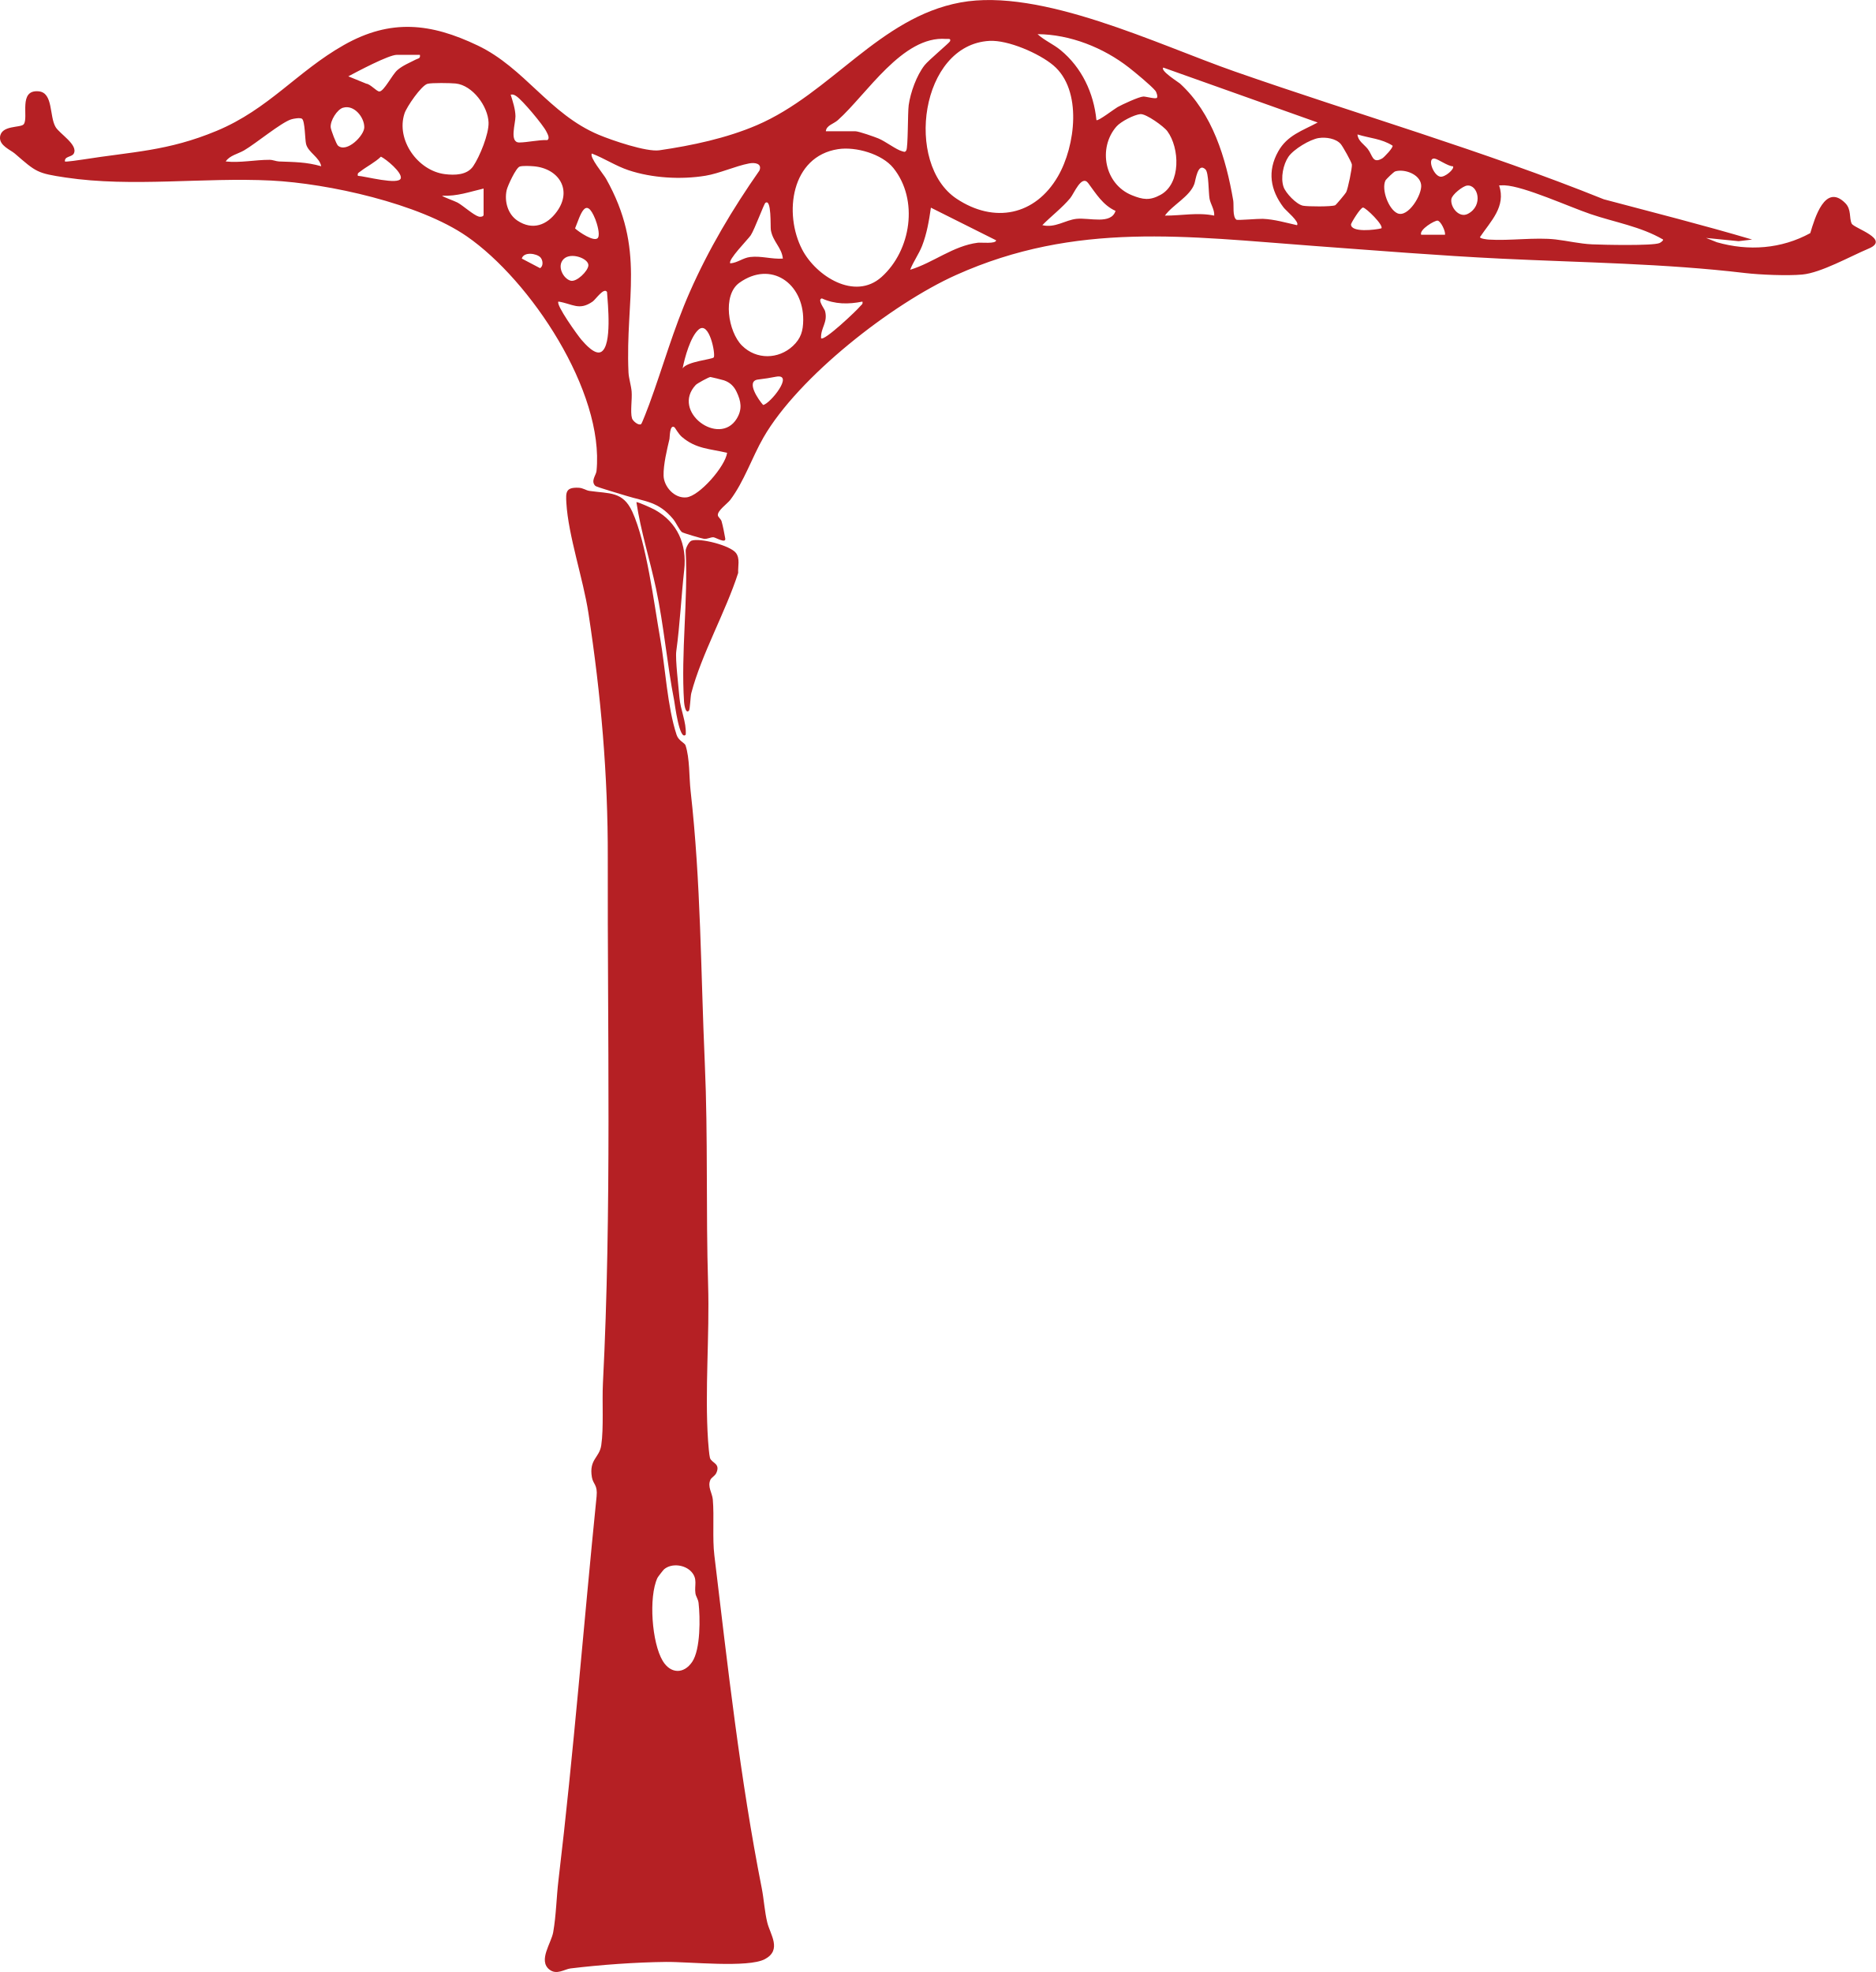
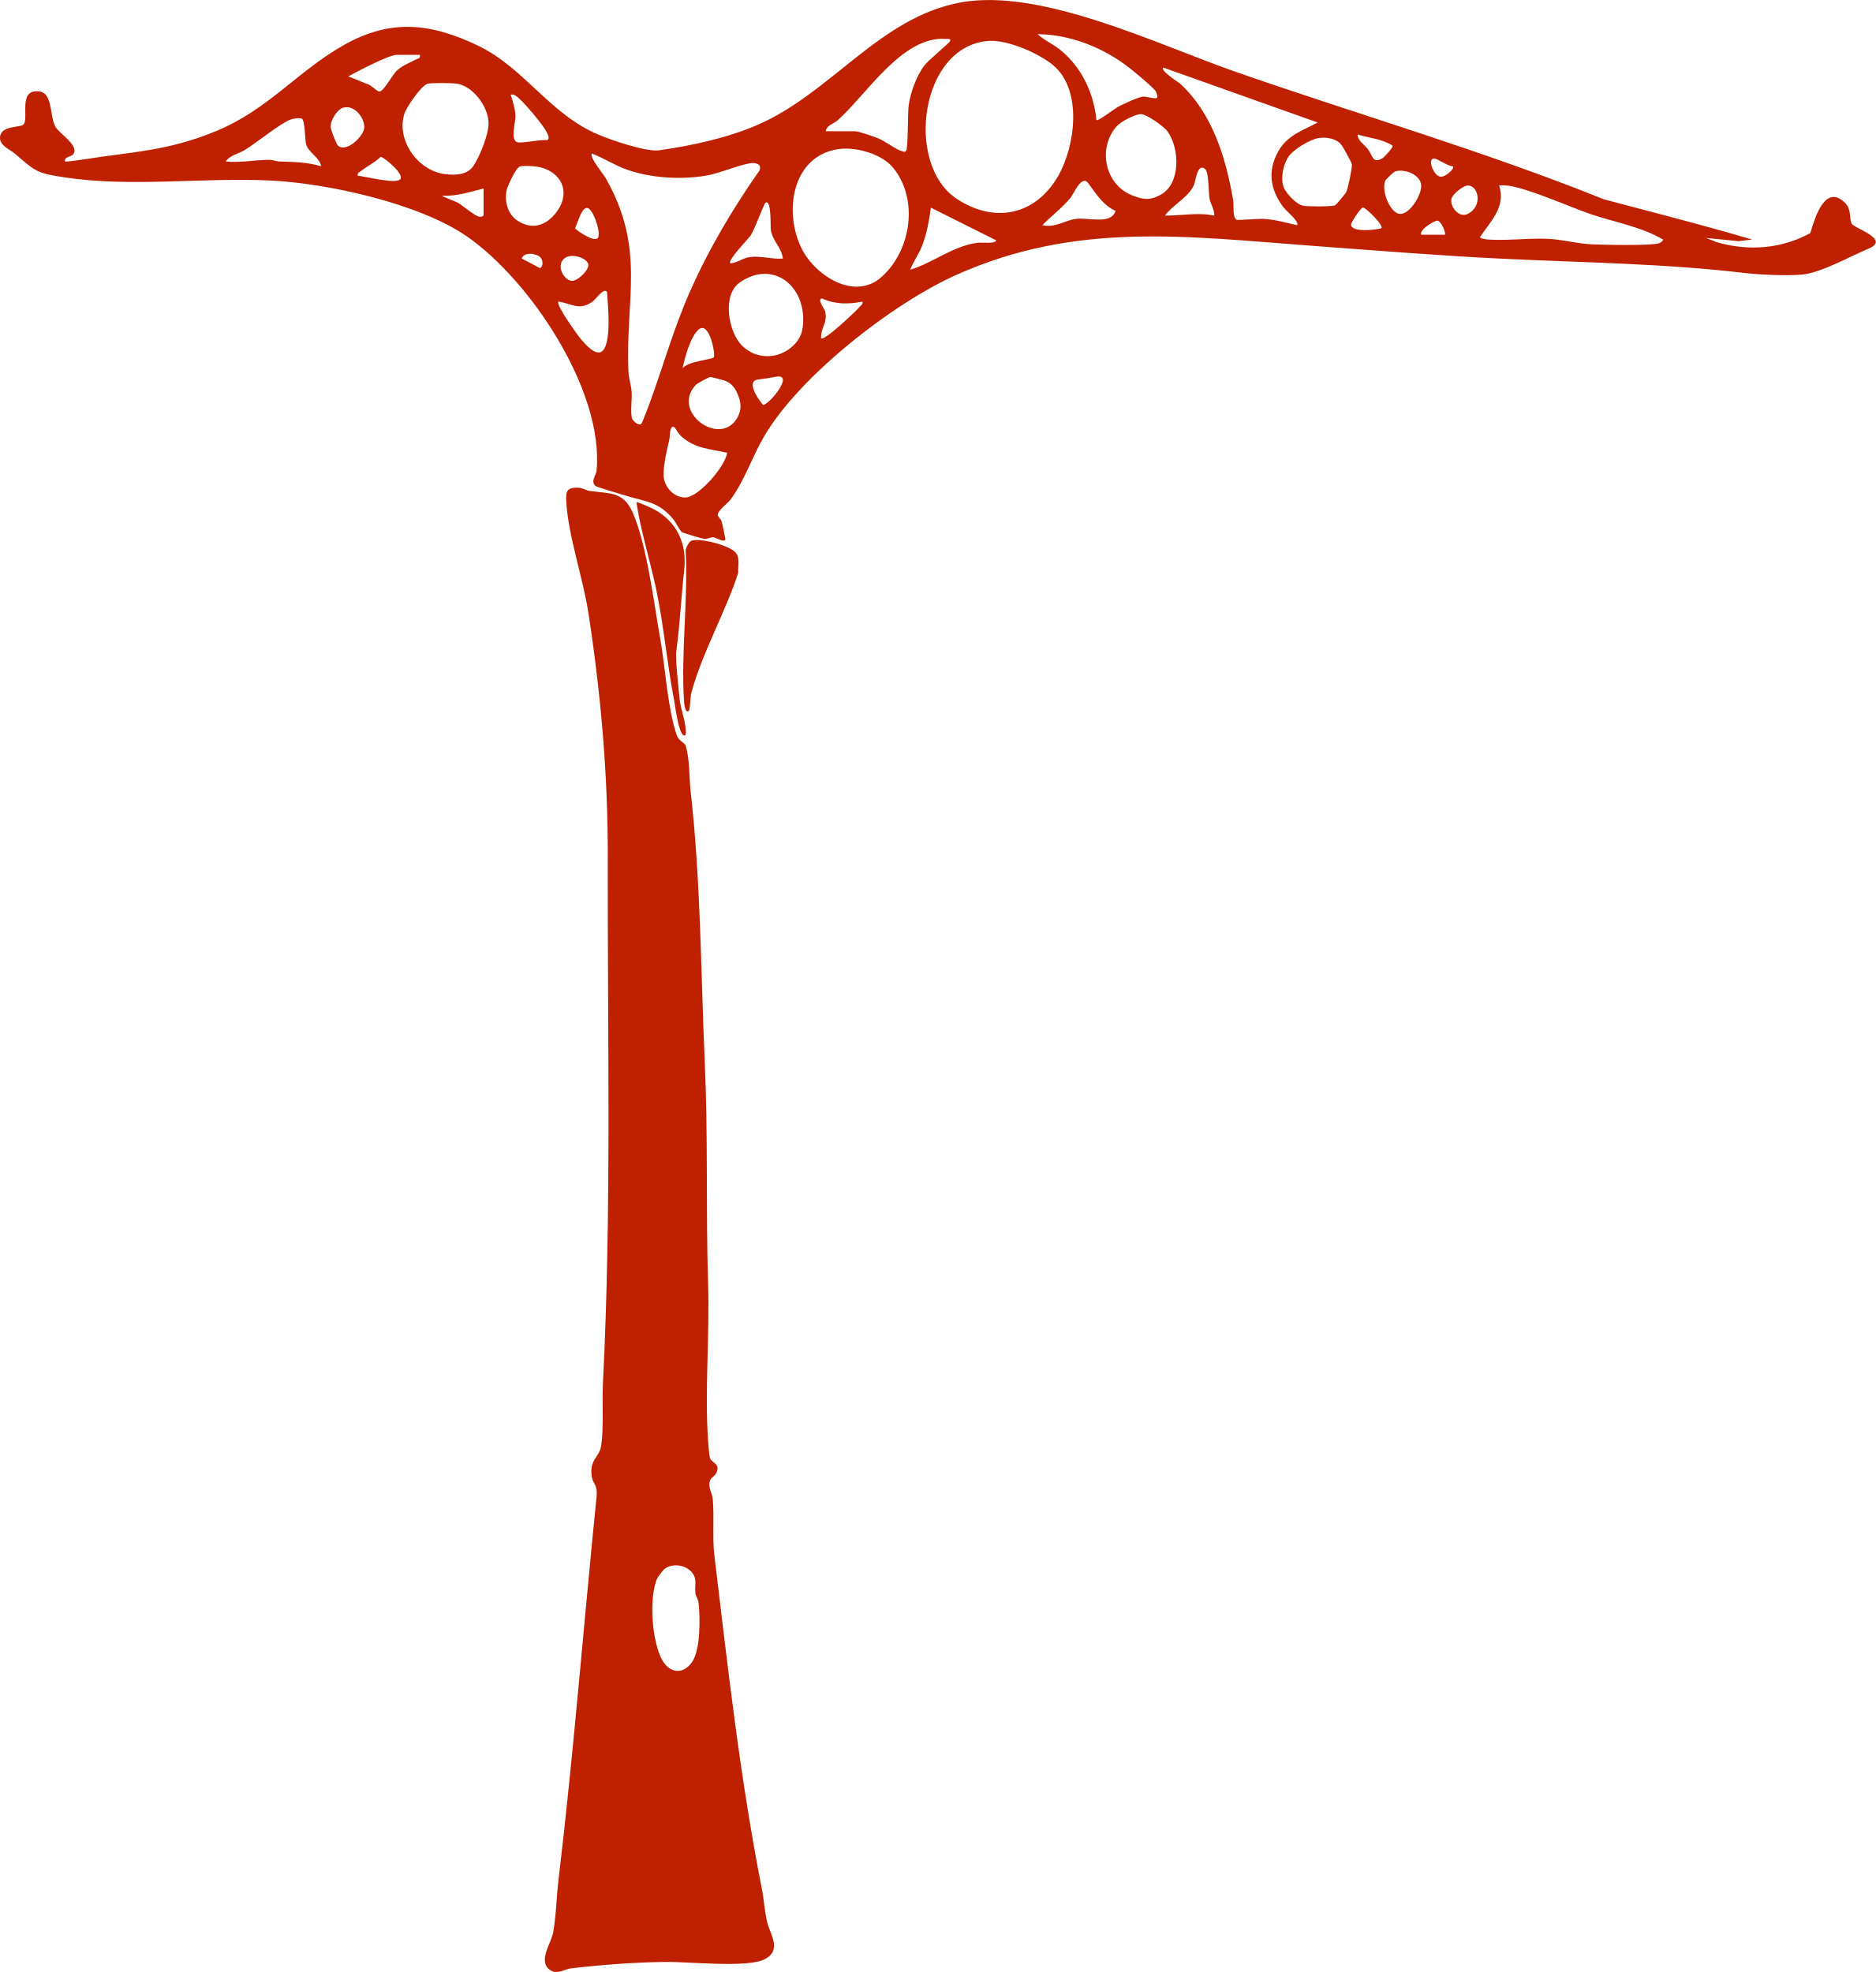
<svg xmlns="http://www.w3.org/2000/svg" id="Layer_2" data-name="Layer 2" viewBox="0 0 705.66 741.93">
  <defs>
    <style>
      .cls-1 {
-         fill: #b52024;
+         fill: #BF2100;
      }
    </style>
  </defs>
  <g id="BG">
    <g>
      <path class="cls-1" d="M659.16,90.12l-5.11.62-12.25-1.22,4.06,1.62c11.87,3.41,24.24,2.53,35.14-3.43,1.68-5.61,5.56-18.92,13.14-11.32,2.43,2.43,1.41,5.61,2.44,7.74.86,1.76,14.75,5.86,6.4,9.39-7.06,2.98-17.94,9.11-24.97,9.77-5.53.52-15.96.09-21.57-.57-30.43-3.61-60.82-3.91-91.6-5.4-23.51-1.14-47.22-3.08-70.65-4.8-47.64-3.51-89.35-9.34-134.56,10.96-23.98,10.76-59.28,38.27-72.43,61.12-4.32,7.51-7.26,16.52-12.47,23.46-1.07,1.42-5,4.13-4.67,5.88.12.65,1.15,1.34,1.39,2.19.53,1.88,1.02,4.46,1.37,6.42.38,2.12-3.63-.36-4.41-.41-1.12-.07-2.22.71-3.52.59-.76-.07-7.79-2.14-8.32-2.51-.95-.66-2.21-3.58-3.39-4.99-5.53-6.6-10.32-6.44-17.64-8.71-1.68-.52-11.13-3.28-11.57-3.7-1.87-1.8.27-4.05.43-5.59,2.98-29.92-24.87-71.76-48.78-88.3-17.89-12.38-52.21-19.93-73.62-21-25.43-1.27-52.3,2.6-77.3-1.14-10.77-1.61-11.03-2.01-19.13-9.02-1.64-1.41-5.86-2.98-5.56-6.2.42-4.6,7.76-3.38,8.91-4.82,1.96-2.47-2.17-13.13,5.64-12.39,5.51.52,3.95,9.39,6.36,13.44,1.53,2.57,8.58,6.7,6.83,9.98-.73,1.37-3.58.95-3.32,2.98.26.22,5.89-.6,6.74-.74,18.72-2.98,31.93-3.13,50.31-10.78,19.61-8.16,30.34-22.38,47.92-32.32s32.65-8.25,50.33.21,26.92,25.77,45.48,33.57c4.99,2.1,18,6.55,22.84,5.84,12.2-1.78,25.19-4.52,36.66-9.44,27.92-11.98,46.12-40.55,76.59-46.17,30.36-5.6,74.2,15.85,103.25,25.99,46.24,16.15,93.32,29.75,138.78,48.06,18.63,4.95,37.34,9.68,55.81,15.15ZM435.22,36.8c.36-.37-.07-2.02-.61-2.68-1.59-1.94-7.64-6.92-9.89-8.68-9.61-7.51-22.13-12.5-34.41-12.59,2.61,2.39,5.91,3.74,8.66,6,7.97,6.55,12.48,16.13,13.49,26.33.52.59,6.9-4.32,7.97-4.9,1.78-.99,8.06-3.91,9.69-3.96.98-.03,4.55,1.03,5.09.48ZM310.67,49.38h11.08c1.28,0,7.14,2.07,8.68,2.7,2.74,1.13,6.7,4.25,8.96,4.83.71.18,1.04.49,1.54-.32.7-1.14.52-14.27.91-17.05.68-4.78,2.96-11.15,5.97-14.99,1.49-1.9,9.3-8.4,9.56-9.01.52-1.22-.84-.84-1.48-.89-16.39-1.3-29.81,20.84-40.71,30.56-1.62,1.45-4.33,1.94-4.51,4.18ZM372.23,15.38c-26.06,1.41-32.03,46.32-12.38,59.38,14.15,9.41,29.57,6.34,38.13-8.41,6.58-11.33,9.3-32.47-1.74-41.77-5.36-4.51-17.02-9.58-24.01-9.2ZM157.97,20.63h-8.68c-3.08,0-14.93,6.32-18.26,8.09l6.79,2.77c1.51.15,3.86,2.92,4.88,2.93,1.76,0,4.8-6.37,6.87-8.12s4.56-2.7,6.86-3.91c.84-.44,1.79-.31,1.53-1.76ZM487.91,84.72c1.13-1.18-4.15-5.48-5.03-6.64-5.03-6.6-6.18-13.7-2.04-21.1,3.42-6.13,9.09-7.78,14.85-10.89l-58.07-20.66c-1.27,1.16,5.72,5.5,6.27,6,12.29,11.25,17.3,28.11,20.04,44.04.28,1.65-.36,6.13,1.2,7.2.41.28,8.18-.41,9.9-.34,4.45.19,8.58,1.43,12.88,2.39ZM160.79,31.54c-2.35.7-7.81,8.66-8.62,11.14-3.27,9.94,4.99,21.53,15.14,22.83,3.72.47,8.39.41,10.7-2.98,2.45-3.6,5.93-12.11,5.78-16.44-.22-6.11-6.01-13.99-12.33-14.67-1.87-.2-9.18-.32-10.66.12ZM192.11,35.61c.79,2.55,1.75,5.39,1.8,8.11s-2.42,9.93,1.46,9.89c3.05-.03,7.23-1.02,10.53-.91,1.1-.68,0-2.44-.39-3.25-1.24-2.5-9.01-11.8-11.28-13.27-.73-.48-1.19-.74-2.12-.57ZM129.05,40.52c-2.25.68-4.84,4.84-4.65,7.36.08,1.03,2.12,6.36,2.73,6.9,3.3,2.89,9.89-3.78,9.91-6.88.02-3.83-3.88-8.62-7.98-7.37ZM429.03,42.93c-2.38.21-7.4,2.79-9.05,4.69-7.03,8.08-4.48,21.69,5.84,25.84,4.13,1.66,6.7,2.09,10.82-.19,7.68-4.26,7.15-17.6,2.5-23.91-1.36-1.85-8.03-6.61-10.11-6.42ZM113.58,44.67c-.71-.46-3.13-.06-4.08.25-3.85,1.26-13.2,9.04-17.68,11.66-2.19,1.28-5.51,1.94-6.9,4.17,5.5.59,11.12-.64,16.49-.62,1.27,0,2.41.57,3.57.62,5.7.22,10.29.19,15.86,1.8-.63-3.39-4.89-5.18-5.7-8.36-.43-1.69-.38-8.76-1.56-9.52ZM523.84,54.78c-4.12-2.62-8.6-2.77-13.17-4.2.12,2.39,2.48,3.72,3.84,5.44,1.89,2.41,1.75,5.73,5.48,3.57.67-.39,4.3-4.16,3.85-4.81ZM496.14,51.92c-3.37.52-9.55,4.25-11.47,7.09s-2.99,7.86-1.82,11.3c.77,2.28,4.79,6.56,7.3,7.08,1.72.35,10.82.42,12.13-.17.37-.17,3.79-4.29,4.11-4.87.68-1.23,2.33-9.36,2.17-10.44-.15-1.02-3.43-6.84-4.19-7.72-1.82-2.11-5.62-2.67-8.23-2.26ZM315.3,56.11c-17.69,2.7-20.59,24.24-13.52,37.8,5.19,9.95,19.78,19.33,29.86,10.29,11.11-9.96,14.03-29.05,4.43-40.99-4.28-5.31-14.15-8.11-20.76-7.1ZM241.18,159.56c.33-.23,2.67-6.41,3.05-7.44,5.23-14.25,9.04-28.17,15.25-42.25,7.13-16.19,16.1-31.25,26.21-45.71,1.07-2.65-1.7-3.1-3.9-2.67-5.14.99-11.16,3.76-16.36,4.62-9.26,1.53-20.12.89-28.99-2.07-4.79-1.6-9.09-4.47-13.78-6.27-1.1,1.24,4.4,7.83,5.28,9.38,15.1,26.8,7.22,45.06,8.49,72.96.1,2.21,1,4.94,1.18,7.2.24,2.87-.56,7.63.13,10.05.31,1.06,2.48,2.86,3.44,2.2ZM134.62,66.15c2.44.07,15.61,3.67,16.16.88.44-2.22-5.48-7.13-7.48-8.09-2.26,2.19-5.29,3.66-7.68,5.52-.66.52-1.24.6-1,1.69ZM546.59,62.57c-1.93,0-5.63-2.79-6.99-2.92-2.78-.25-.5,6.23,2.13,6.81,1.81.4,5.57-2.95,4.86-3.89ZM195.51,62.67c-1.41.42-4.56,7.28-4.91,8.86-.93,4.22.43,9.09,4.09,11.5,5.66,3.73,11.05,1.71,14.78-3.41,5.98-8.21.66-16.27-8.69-17.06-1.36-.11-4.08-.25-5.26.1ZM456.77,81.12c.17-2.24-1.39-4.34-1.75-6.33-.43-2.4-.27-9.81-1.53-11.04-2.92-2.86-3.71,4.08-4.18,5.41-1.69,4.79-8.2,7.91-11.09,11.96,6.3.04,12.25-1.3,18.56,0ZM524.86,64.48c-.55.16-3.48,2.98-3.7,3.48-1.54,3.4,1.21,10.76,4.5,12.27,4.01,1.85,9.42-7.06,8.95-10.73-.5-3.99-6.3-6.05-9.75-5.02ZM419.64,79.34c-4.73-2.14-7.31-6.44-10.25-10.41-2.52-3.4-5.35,3.9-6.79,5.62-3.07,3.68-7.14,6.75-10.49,10.16,4.8,1.18,8.64-1.94,12.88-2.38,4.83-.5,13,2.26,14.66-2.99ZM551.83,69.83c-1.6.22-5.55,3.34-5.84,5.03-.51,2.96,2.84,7.34,6.21,5.59,5.95-3.1,3.78-11.19-.36-10.62ZM625.63,90.12c-8.46-4.93-18.13-6.46-27.27-9.57-8.07-2.74-24.95-10.46-32.3-10.82-.7-.03-1.41.03-2.11.02,2.66,8.01-3.17,13.45-7.2,19.45-.02.59,2.61.89,3.27.94,7.99.52,17.48-.94,25.2-.05,4.48.52,9.04,1.63,13.73,1.84,4.18.19,22.67.6,25.32-.48.45-.18,1.58-1,1.35-1.34ZM181.92,70.94c-5.44,1.27-9.82,2.93-15.57,2.7,0,.35,4.87,2.06,5.8,2.59,2.15,1.21,5.97,4.69,7.93,5.25.78.23,1.84-.02,1.84-.65v-9.88ZM294.5,97.29c-.42-4.2-3.76-6.31-4.52-10.75-.21-1.2.32-11.96-2.06-10.21-.54.4-4.04,9.96-5.49,12.18-.96,1.47-8.84,9.41-7.69,10.57,2.76-.22,4.73-2.07,7.48-2.39,4.13-.49,8.16.89,12.27.6ZM224.96,89.42c.83-1.33-.39-5.37-1-6.91-3.66-9.12-5.6-1.59-7.63,3.42,1.19,1.17,7.41,5.46,8.64,3.49ZM342.4,101.49c8.71-2.64,16.15-9.01,25.46-10.17,1.24-.15,6.85.52,6.86-.91l-24.53-12.28c-.7,4.89-1.51,9.73-3.31,14.36-1.21,3.1-3.28,5.9-4.48,8.99ZM519.65,85.91c.97-1.15-5.85-7.82-6.9-7.82-.98,0-4.51,5.82-4.52,6.33-.04,3.19,9.21,2.07,11.41,1.49ZM543.6,88.31c.22-1.33-1.56-5.07-2.77-5.3-1.02-.19-7.05,3.38-6.21,5.3h8.98ZM203.32,96.85c-1.42-1.51-6.27-2.27-7.03.43l6.87,3.61c1.34-.78,1.08-3.05.15-4.04ZM212.03,97.47c-2.69,2.7-.08,7.43,2.65,8.14,2.24.58,6.48-3.57,6.66-5.72.22-2.59-6.56-5.17-9.31-2.42ZM279.14,130.03c5.36,5.36,13.71,5.21,19.15.12,3.01-2.82,3.84-5.66,3.87-9.78.09-13.79-12.13-22.48-24.03-13.97-6.48,4.64-4.21,18.43,1.01,23.64ZM210.07,113.47c-1.09,1.13,7.29,12.8,8.67,14.38s5.15,5.94,7.49,4.49c4.06-2.5,2.43-18.04,2.12-22.49-1.18-1.85-4.26,2.81-5.41,3.61-5.12,3.56-7.56.84-12.86,0ZM324.43,113.47c-5.24,1.06-10.36,1.05-15.25-1.2-1.86.37.97,3.89,1.2,4.77,1.11,4.33-1.68,6.19-1.51,10.2,1.01,1.39,13.6-10.59,14.67-11.97.46-.6,1.16-.76.89-1.8ZM256.78,138.62c1.59-2.63,11.17-3.4,11.72-4.15.77-1.05-1.67-13.96-5.69-10.48-3.08,2.66-5.26,10.63-6.02,14.63ZM261.75,144.8c-9.44,10.06,8.86,23.42,15.4,12.71,2.16-3.54,1.64-6.56-.08-10.14-1-2.09-2.5-3.52-4.71-4.27-.51-.17-4.84-1.26-5.1-1.26-.59,0-4.99,2.41-5.5,2.96ZM291.95,141.73c-2.62.48-3.93.73-6.76,1.06-4.79.55.2,7.73,1.9,9.58,2.69-.51,11.81-11.92,4.86-10.64ZM253.77,160.79c-1.89-1.38-1.79,3.8-1.92,4.35-.93,3.95-2.33,9.71-2.22,13.82s4.05,8.63,8.58,8.17c4.91-.49,14.62-11.65,15.32-16.76-6.49-1.57-11.69-1.42-17.04-6.02-1.28-1.1-2.54-3.43-2.73-3.57Z" />
      <g>
        <path class="cls-1" d="M206.64,740.99c-4.23-3.45.75-9.9,1.47-14.05,1.13-6.48,1.2-13.01,1.98-19.58,5.7-47.77,9.47-96.24,14.34-144.37.45-4.42-1.31-4.5-1.77-7.22-1.14-6.76,2.82-7.24,3.52-11.99.97-6.48.28-16.38.63-23.32,3.32-65.01,1.67-132.29,1.83-197.62.08-31.25-2.56-61.42-7.28-92.19-1.97-12.87-7.57-29.1-8.3-41.41-.24-4.08-.23-5.91,4.49-5.74,1.89.07,2.77.99,4.24,1.2,7.52,1.08,12.54.1,16.09,7.86,5.34,11.66,8.16,34.57,10.47,47.63,1.97,11.1,2.67,25.67,6.19,36.33.7,2.13,3.04,3.02,3.33,3.86,1.64,4.9,1.34,12.01,1.93,17.24,3.9,34.76,3.79,67.53,5.34,102.47,1.23,27.78.38,55.37,1.24,83.21.59,19.21-1.29,39.74-.02,58.71.09,1.38.43,5.5.71,6.47.57,2.01,4.04,2.02,2.42,5.66-.49,1.11-1.87,1.78-2.23,2.56-1.23,2.66.68,4.98.89,7.47.56,6.52-.2,14.56.58,20.99,5.05,41.97,9.69,84.05,17.84,125.3.81,4.12,1.06,8.76,2.08,12.9,1.09,4.45,5.59,10.26-.91,13.73-6.33,3.38-28.67.95-37.27,1.05-11.44.13-24.48,1.07-35.87,2.45-2.2.27-5.23,2.61-7.95.39ZM249.8,590.44c-.32.27-2.29,2.82-2.48,3.21-3.37,7.22-2.11,24.48,2.01,31.27,2.91,4.8,7.86,5.02,11.05.34s3.04-16.74,2.41-22.19c-.17-1.48-1.02-2.41-1.18-3.61-.43-3.05.92-5.39-1.5-8.08s-7.41-3.38-10.3-.96Z" />
        <path class="cls-1" d="M259.16,267.4c-1.37,1.36-1.79-2.85-1.82-3.27-1.24-18.67,1.56-38.19.6-56.95.04-1.07,1.25-3.44,2.22-3.77,3.21-1.09,14.59,1.8,16.71,4.65,1.58,2.12.69,4.98.82,7.49-4.69,14.63-13.81,30.61-17.64,45.25-.33,1.25-.46,6.18-.89,6.6Z" />
        <path class="cls-1" d="M257.97,276.38c-2.35,2.72-4.18-11.92-4.34-12.73-2.71-13.84-3.88-28.32-6.85-42.25-2.32-10.88-5.71-21.44-7.37-32.45.27-.3,6.16,2.4,7,2.88,8.42,4.74,12.06,12.96,10.98,22.59s-1.61,20.59-2.98,30.56c-.42,3.04.86,13.41,1.17,17.33.38,4.86,2.67,9.21,2.39,14.08Z" />
      </g>
    </g>
  </g>
</svg>
